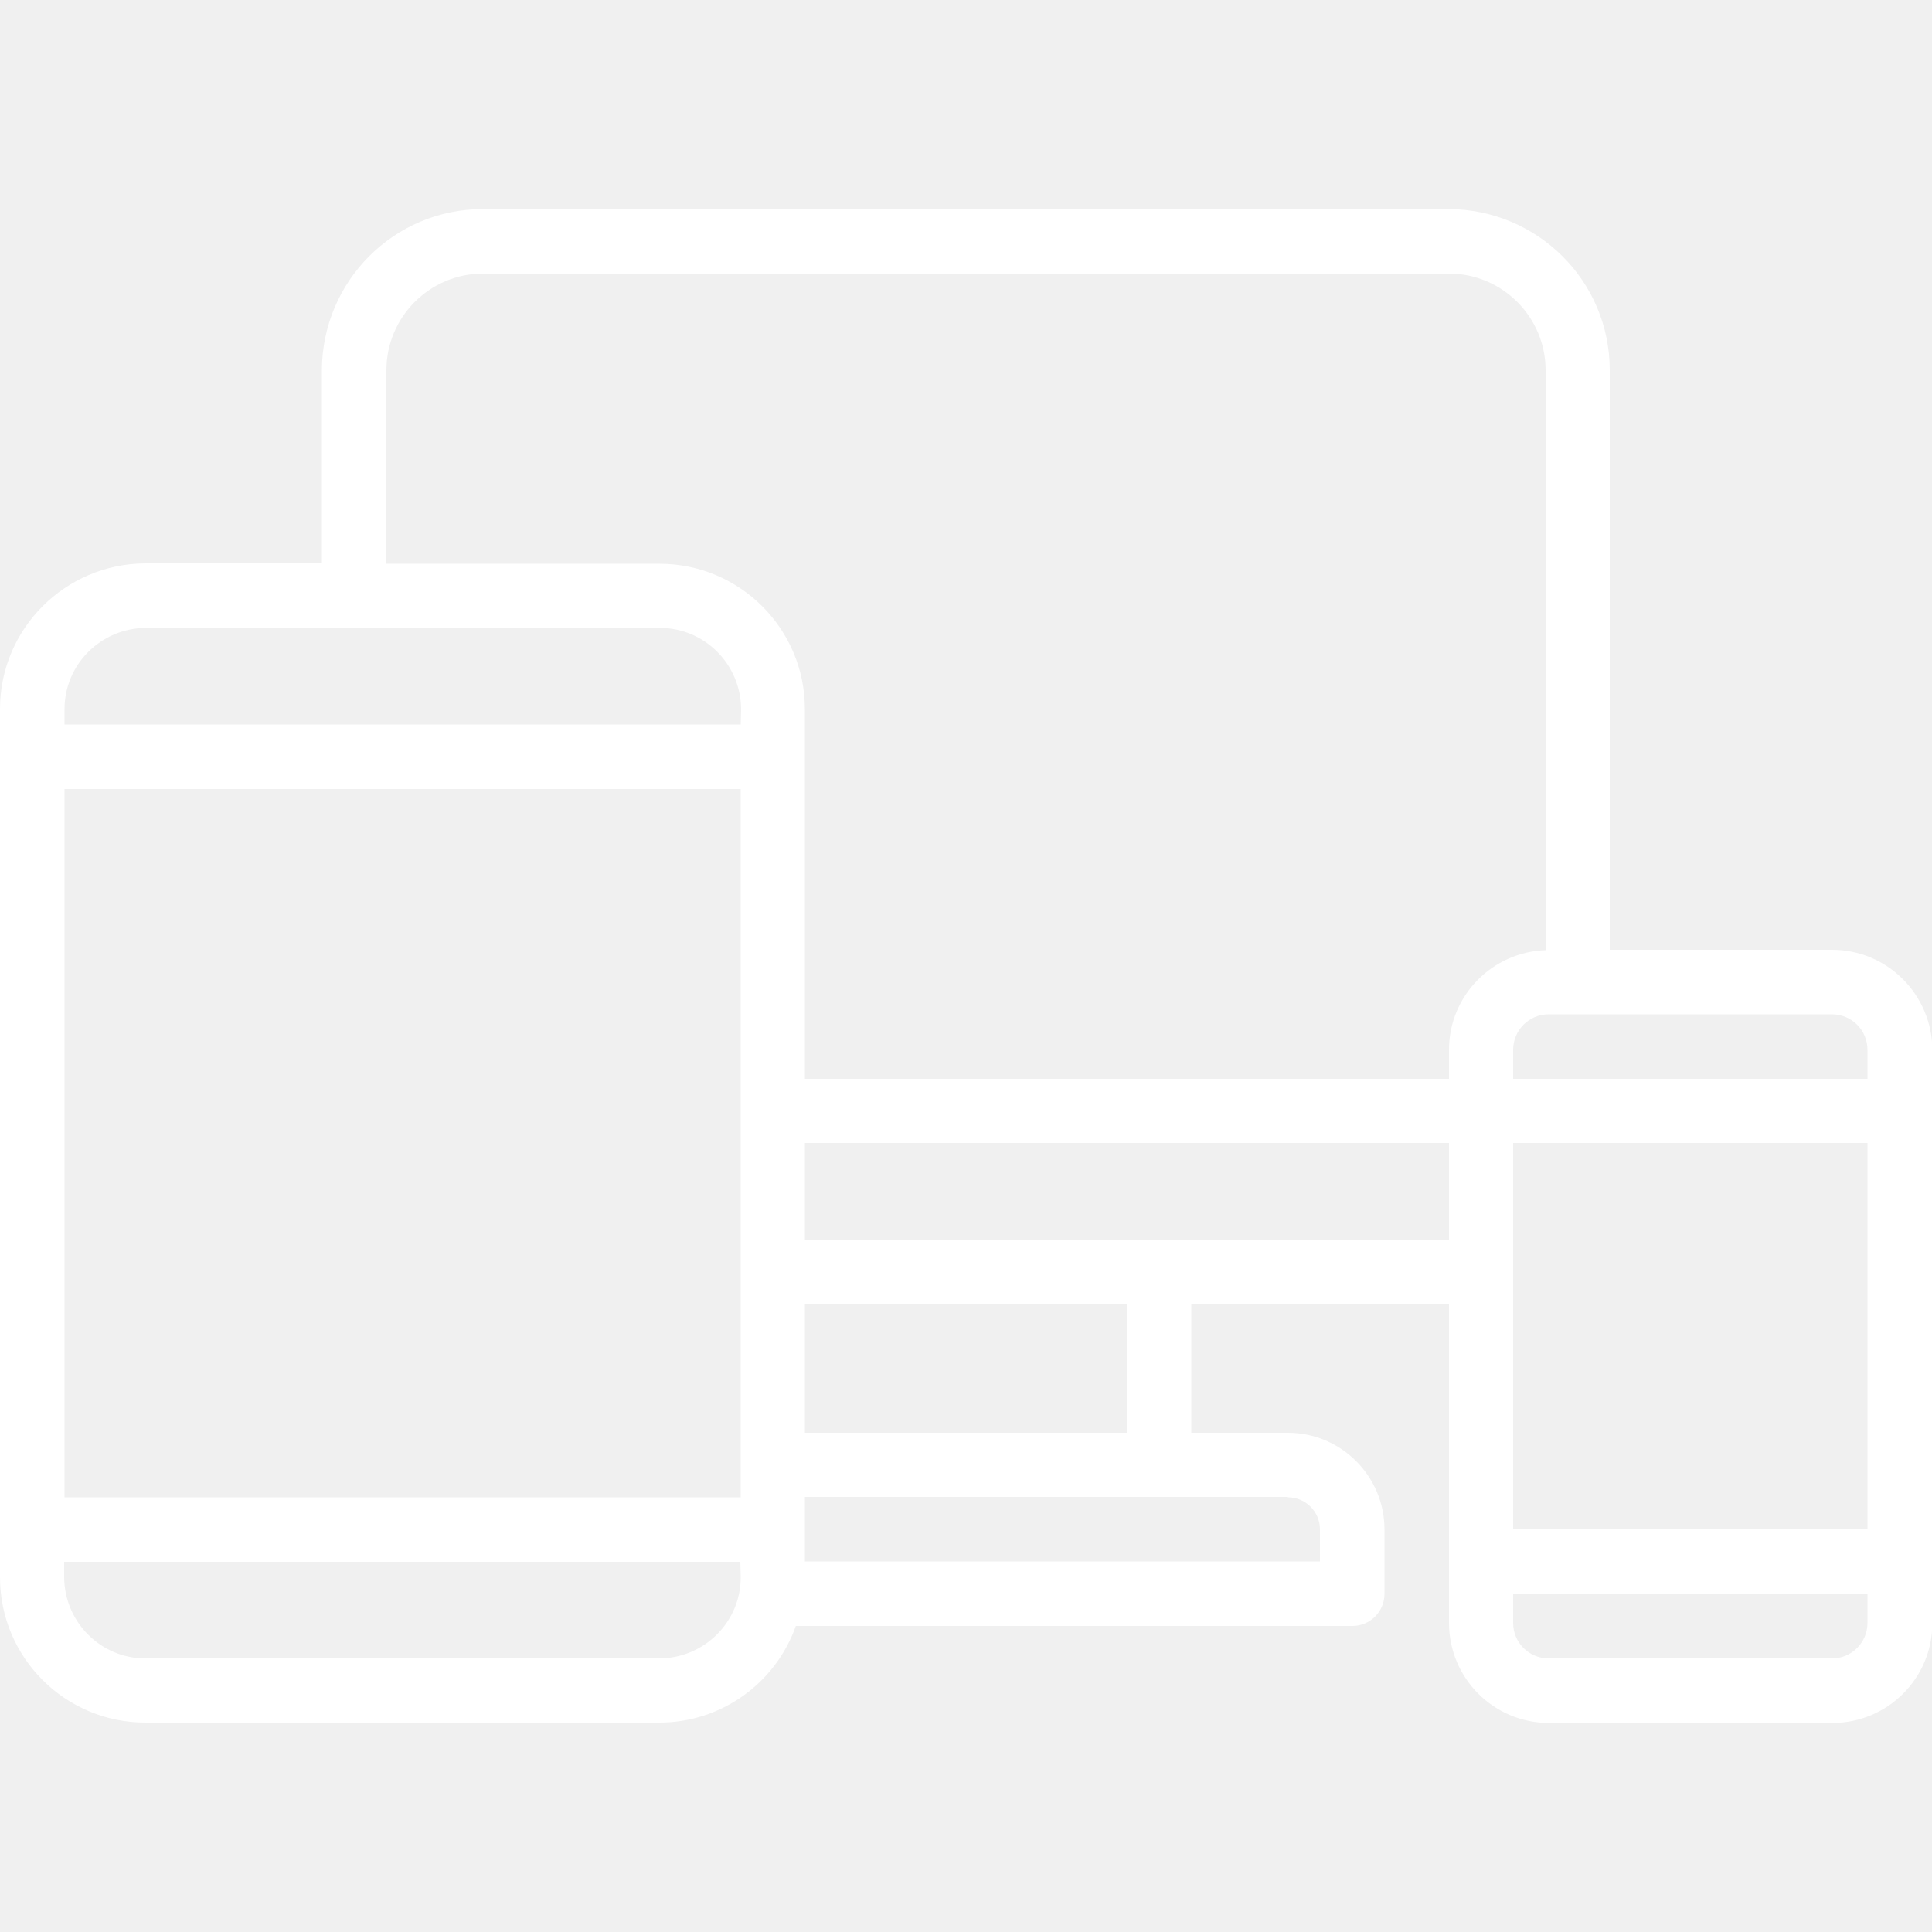
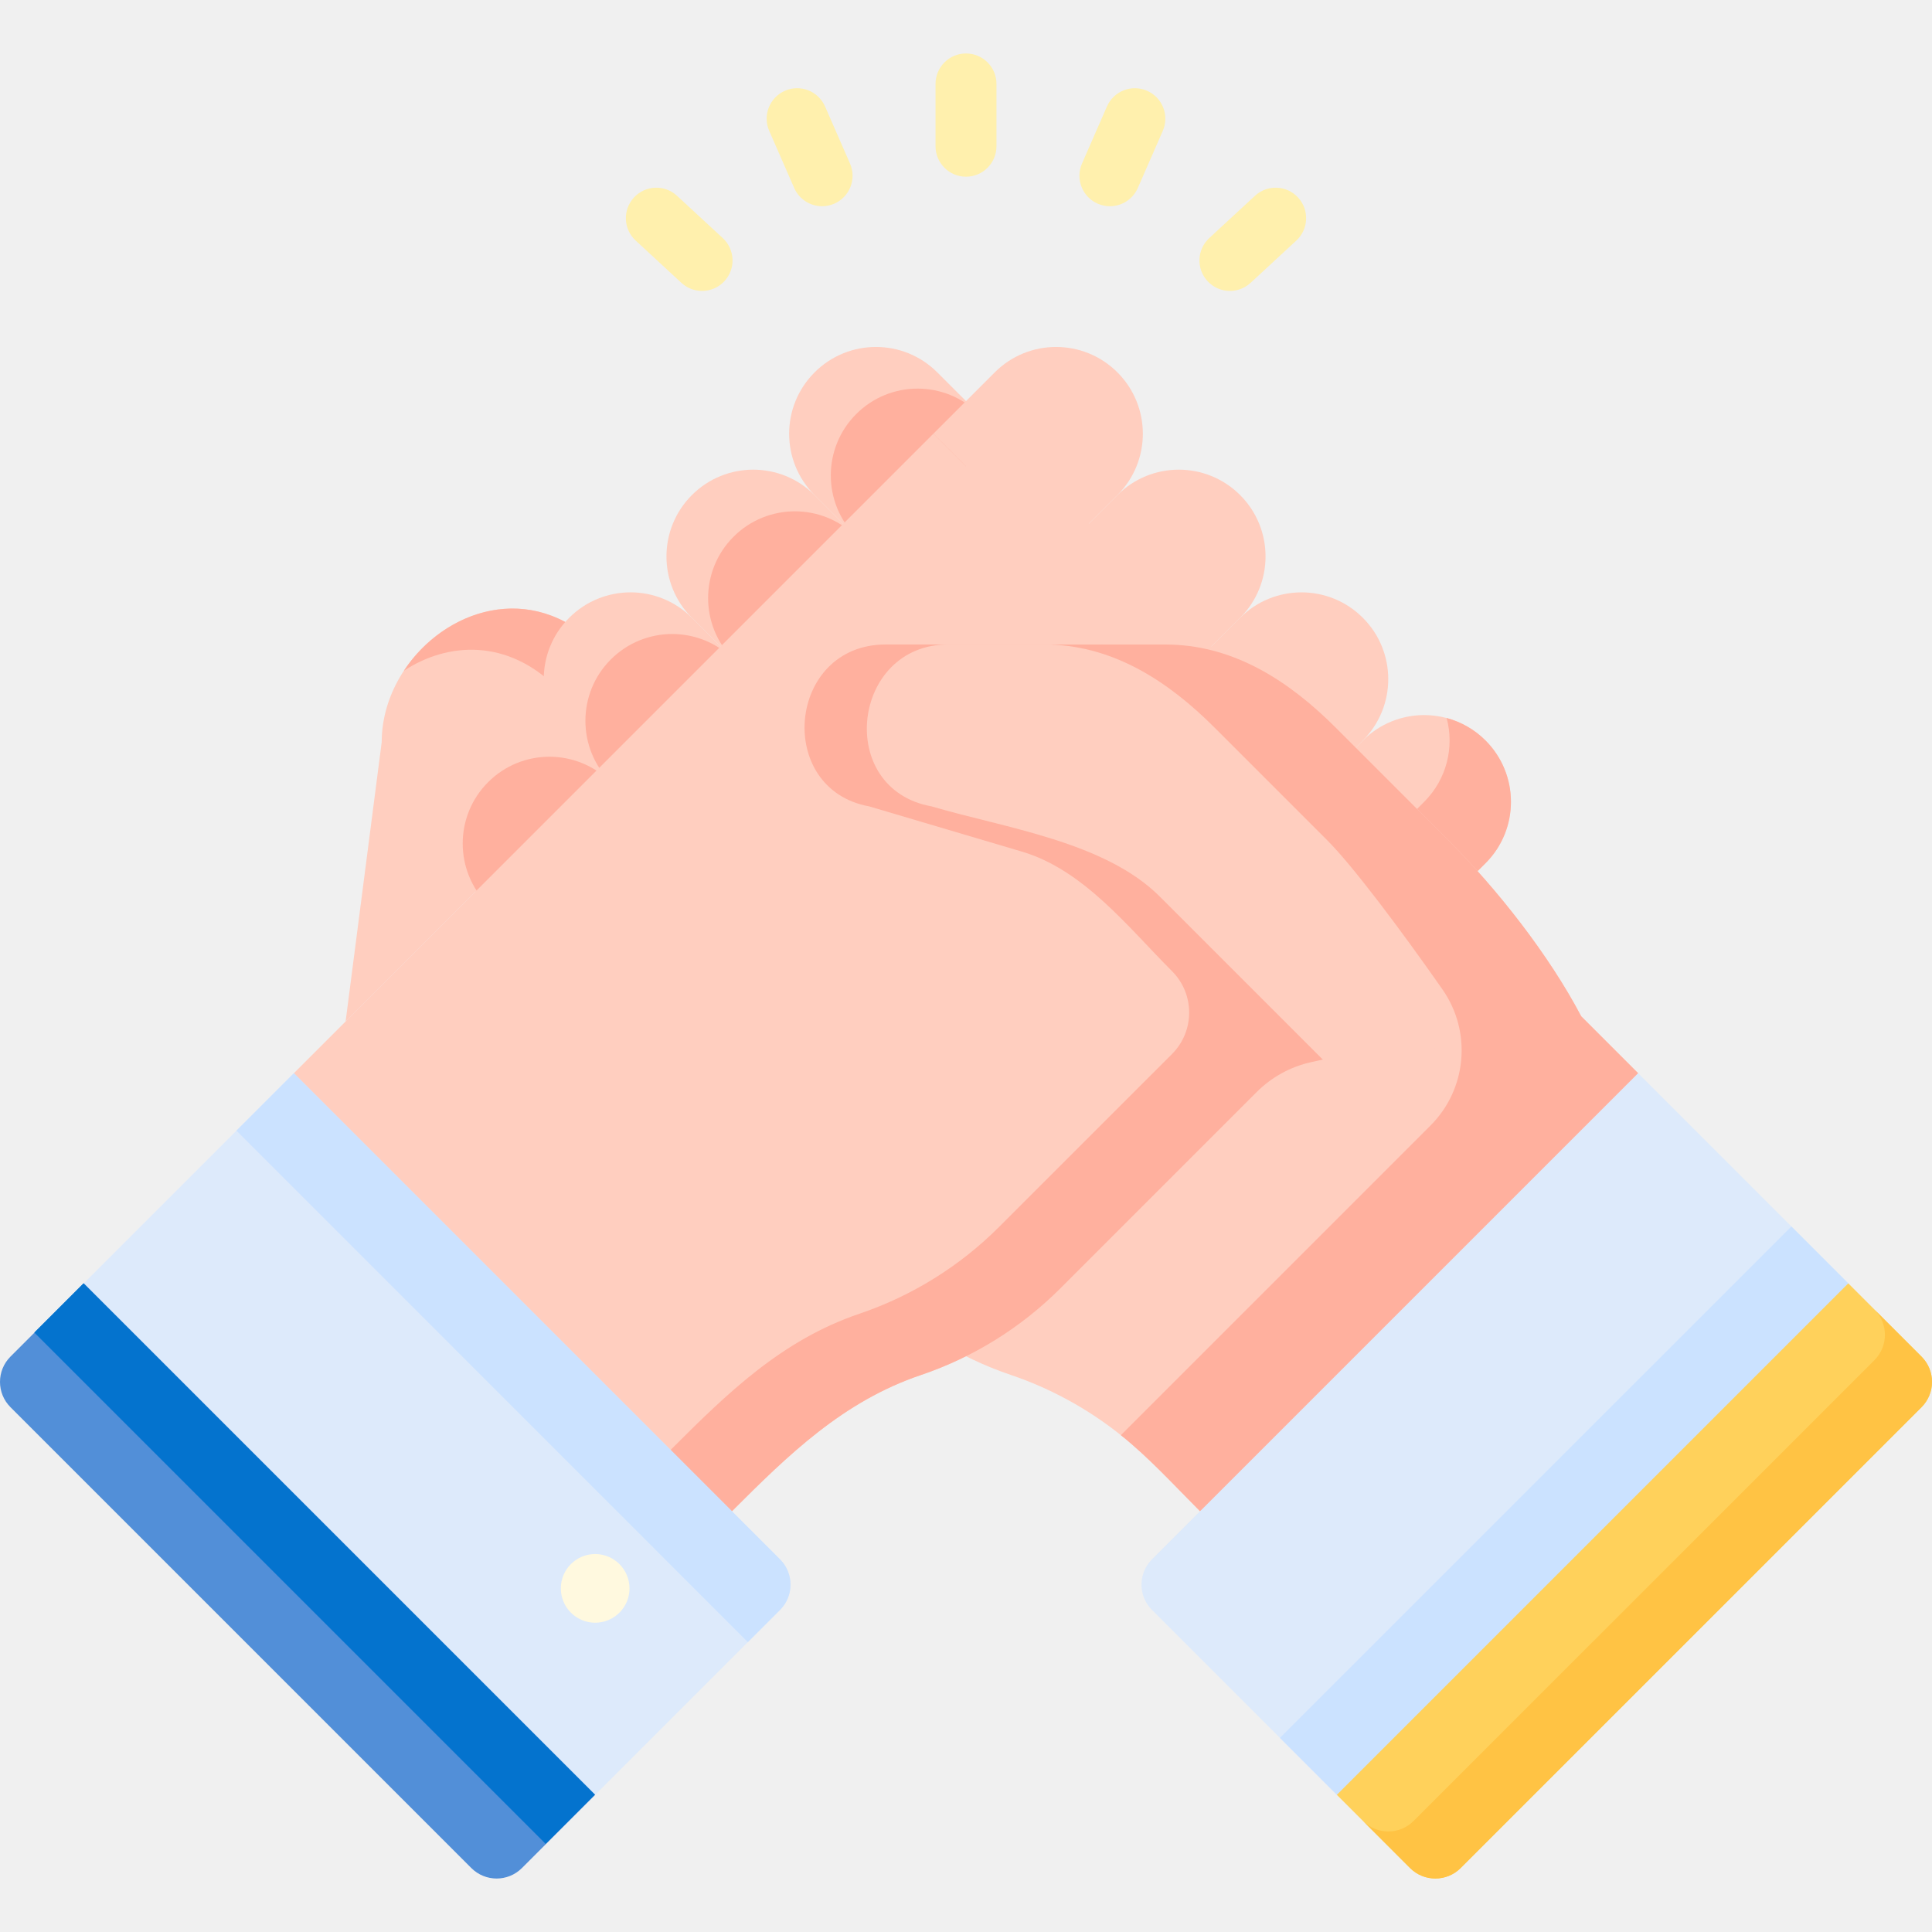
- <svg xmlns="http://www.w3.org/2000/svg" version="1.1" id="Capa_1" x="0px" y="0px" viewBox="0 0 512 512" style="enable-background:new 0 0 512 512;" xml:space="preserve">
-   <style type="text/css">
- 	.st0{fill:#FFFFFF;}
- </style>
+ <svg xmlns="http://www.w3.org/2000/svg" id="Capa_1" enable-background="new 0 0 475.561 475.561" height="512" viewBox="0 0 475.561 475.561" width="512">
  <g>
+     <path d="m85.071 251.44 8.882-68.74c0-24.661 31.065-45.715 53.218-23.562l15.102 15.102z" fill="#ffcebf" />
+     <path d="m162.271 174.237-10.13 10.14h-.01l-15.1-15.1c-12.05-12.05-26.73-11.32-37.62-4.17 9.89-15.02 31.29-22.44 47.76-5.97z" fill="#ffb09e" />
+     <path d="m230.709 91.655 15.104 15.104-30.208 30.208-15.104-15.104c-8.337-8.337-8.337-21.857.007-30.201 4.172-4.172 9.638-6.258 15.097-6.258 5.474 0 10.932 2.079 15.104 6.251z" fill="#ffcebf" />
+     <path d="m240.962 101.908 4.851 4.851-30.208 30.208-4.851-4.851c-8.337-8.337-8.337-21.857.007-30.201 4.172-4.172 9.638-6.258 15.097-6.258 5.474 0 10.933 2.079 15.104 6.251z" fill="#ffb09e" />
+     <path d="m200.502 121.863 15.104 15.104-30.201 30.201-15.104-15.104c-8.337-8.337-8.337-21.857.007-30.201 4.165-4.165 9.631-6.251 15.097-6.258 5.466.007 10.925 2.086 15.097 6.258z" fill="#ffcebf" />
+     <path d="m210.762 132.123 4.844 4.844-30.201 30.201-4.844-4.844c-8.344-8.344-8.344-21.864 0-30.208 4.165-4.165 9.631-6.251 15.097-6.258 5.466.007 10.932 2.093 15.104 6.265z" fill="#ffb09e" />
+     <path d="m170.301 152.063 15.104 15.104-30.208 30.208-15.104-15.104c-8.337-8.337-8.33-21.864.007-30.201 4.172-4.172 9.638-6.258 15.104-6.265 5.467.007 10.925 2.086 15.097 6.258z" fill="#ffcebf" />
+     <path d="m180.561 162.323 4.844 4.844-30.208 30.208-4.844-4.844c-8.344-8.344-8.337-21.871 0-30.208 4.172-4.172 9.638-6.258 15.104-6.265 5.467.007 10.933 2.093 15.104 6.265z" fill="#ffb09e" />
+     <path d="m140.094 182.271 15.104 15.104-30.201 30.201-15.104-15.104c-8.337-8.337-8.337-21.857.007-30.201 4.172-4.172 9.631-6.251 15.097-6.258 5.466.007 10.925 2.086 15.097 6.258z" fill="#ffcebf" />
+     <path d="m150.354 192.531 4.844 4.844-30.201 30.201-4.844-4.844c-8.344-8.344-8.344-21.864 0-30.208 4.172-4.172 9.631-6.251 15.097-6.258 5.466.007 10.932 2.093 15.104 6.265z" fill="#ffb09e" />
+     <g fill="#ffcebf">
+       <path d="m245.813 106.759 157.409 157.409-42.442 58.179-65.385 49.648c-6.341-6.341-12.477-13.12-19.495-18.731-8.035-6.432-17.288-11.507-27.04-14.807-12.926-4.384-24.664-11.681-34.309-21.326l-89.555-89.555z" />
+       <path d="m229.748 106.759 120.816 120.816-89.555 89.555c-9.645 9.645-21.383 16.942-34.309 21.326-19.175 6.49-32.628 19.631-46.535 33.538l-56.494-45.018-51.333-62.809z" />
+       <path d="m259.954 136.964 15.102-15.102c8.34-8.34 8.34-21.863 0-30.203-8.34-8.34-21.863-8.34-30.203 0l-15.102 15.102z" />
+       <path d="m290.157 167.168 15.102-15.102c8.34-8.34 8.34-21.863 0-30.203-8.34-8.34-21.863-8.34-30.203 0l-15.102 15.102z" />
+       <path d="m320.36 197.371 15.102-15.102c8.34-8.34 8.34-21.863 0-30.203-8.34-8.34-21.863-8.34-30.203 0l-15.102 15.102z" />
+       <path d="m365.661 182.271c8.344 8.344 8.344 21.864.007 30.201l-15.104 15.104-30.201-30.201 15.104-15.104c4.172-4.172 9.631-6.251 15.097-6.258 1.86.007 3.712.248 5.523.728 3.507.934 6.823 2.779 9.574 5.53z" />
+     </g>
+     <path d="m365.671 212.467-15.11 15.11-30.2-30.2 15.1 15.09 15.1-15.1c5.59-5.59 7.44-13.5 5.53-20.63 3.5.94 6.82 2.78 9.57 5.53 8.34 8.35 8.34 21.87.01 30.2z" fill="#ffb09e" />
+     <path d="m373.871 250.157-26.22 5.79-24.869 5.488c-5.095 1.124-9.761 3.682-13.451 7.371l-48.321 48.321c-9.65 9.65-21.38 16.95-34.31 21.33-19.179 6.472-32.636 19.636-46.54 33.54l-9.38-4.14-5.71-10.96c13.9-13.9 27.356-27.07 46.53-33.54 12.92-4.39 24.66-11.69 34.3-21.33l42.584-42.575c5.637-5.636 5.637-14.774.001-20.41-10.845-10.845-21.728-24.916-36.964-29.424l-37.55-11.12c-23.358-4.227-20.202-39.86 4.04-39.86h53.29c.57 0 1.15.02 1.73.04 15.86.5 29.1 9.13 40.32 20.35l27.88 27.87c12.03 12.039 24.719 28.189 32.64 43.259z" fill="#ffb09e" />
+     <path d="m328.7 179.025 27.874 27.874c12.035 12.035 24.72 28.185 32.64 43.261l-26.212 5.791-34.62 7.637-42.9-42.9c-13.571-13.571-38.381-16.929-56.166-22.196-23.803-4.26-19.717-39.853 4.045-39.852h53.288c.566 0 1.146.014 1.732.035 15.86.502 29.097 9.128 40.319 20.35z" fill="#ffcebf" />
+     <path d="m328.7 179.025 27.874 27.874c12.035 12.035 24.72 28.185 32.64 43.261l14.008 14.008-42.442 58.179-65.385 49.648c-6.341-6.341-12.477-13.12-19.495-18.731l62.565-62.565 13.658-13.658c8.973-8.973 10.208-23.086 2.942-33.49-10.367-14.845-22.164-30.513-28.302-36.651l-27.874-27.874c-11.222-11.222-24.452-19.841-40.312-20.357-.29-.007 28.072-.028 28.072-.028.566 0 1.146.014 1.732.035 15.86.501 29.097 9.127 40.319 20.349z" fill="#ffb09e" />
    <g>
-       <path class="st0" d="M485.5,251.7h-58.9V98.1c0-23.6-19.1-42.6-42.7-42.7H128c-23.6,0-42.6,19.1-42.7,42.7v51.2H38.5    C17.3,149.4,0,166.6,0,187.9V418c0,21.3,17.3,38.5,38.5,38.5h136.3c16.2,0,30.7-10.3,36.1-25.6h147.5c4.7,0,8.5-3.8,8.5-8.5v-17.1    c0-14.1-11.5-25.6-25.6-25.6h-25.6v-34.1H384v84.5c0,14.6,11.8,26.5,26.5,26.5h75.1c14.6,0,26.5-11.8,26.5-26.5V278.2    C512,263.6,500.2,251.7,485.5,251.7z M196.3,418c0,11.8-9.6,21.4-21.5,21.5H38.5c-11.8,0-21.4-9.6-21.5-21.5v-4.1h179.2L196.3,418    L196.3,418z M196.3,396.8H17.1V209.1h179.2V396.8z M196.3,192H17.1v-4.1c0-11.8,9.6-21.4,21.5-21.5h136.3    c11.8,0,21.4,9.6,21.5,21.5L196.3,192L196.3,192z M341.3,396.8c4.7,0,8.5,3.8,8.5,8.5v8.5H213.3v-17.1H341.3z M213.3,379.7v-34.1    h85.3v34.1H213.3z M384,328.5h-76.8h-93.9v-25.6H384V328.5z M384,278.2v7.7H213.3v-98c0-21.3-17.3-38.5-38.5-38.5h-72.4V98.1    c0-14.1,11.5-25.6,25.6-25.6h256c14.1,0,25.6,11.5,25.6,25.6v153.7C395.4,252.3,384,263.9,384,278.2z M494.9,430.1    c0,5.2-4.2,9.4-9.4,9.4h-75.1c-5.2,0-9.4-4.2-9.4-9.4v-7.7h93.9V430.1z M494.9,405.3h-93.9V302.9h93.9V405.3z M494.9,285.9h-93.9    v-7.7c0-5.2,4.2-9.4,9.4-9.4h75.1c5.2,0,9.4,4.2,9.4,9.4V285.9z" />
+       <path d="m237.781 43.494c-4.142 0-7.5-3.358-7.5-7.5v-15.333c0-4.142 3.358-7.5 7.5-7.5 4.143 0 7.5 3.358 7.5 7.5v15.333c0 4.142-3.358 7.5-7.5 7.5z" fill="#fff0ad" />
    </g>
+     <g>
+       <path d="m202.363 50.764c-2.89 0-5.644-1.68-6.875-4.497l-6.144-14.048c-1.66-3.795.071-8.217 3.866-9.877 3.795-1.661 8.217.071 9.877 3.866l6.144 14.048c1.66 3.795-.071 8.217-3.866 9.877-.979.428-1.999.631-3.002.631z" fill="#fff0ad" />
+     </g>
+     <g>
+       <path d="m172.814 71.613c-1.821 0-3.647-.659-5.09-1.993l-11.258-10.41c-3.041-2.813-3.227-7.558-.415-10.599 2.813-3.042 7.556-3.228 10.599-.415l11.258 10.41c3.041 2.813 3.227 7.558.415 10.599-1.479 1.599-3.491 2.408-5.509 2.408z" fill="#fff0ad" />
+     </g>
+     <g>
+       <path d="m273.199 50.764c-1.004 0-2.023-.203-3.001-.63-3.795-1.66-5.526-6.082-3.867-9.876l6.144-14.048c1.66-3.795 6.085-5.525 9.877-3.867 3.795 1.66 5.526 6.082 3.867 9.876l-6.144 14.048c-1.233 2.816-3.987 4.497-6.876 4.497z" fill="#fff0ad" />
+     </g>
+     <g>
+       <path d="m302.746 71.613c-2.019 0-4.03-.81-5.509-2.408-2.813-3.042-2.626-7.787.415-10.599l11.259-10.41c3.041-2.813 7.786-2.626 10.599.415 2.813 3.042 2.626 7.787-.415 10.599l-11.259 10.41c-1.442 1.334-3.268 1.993-5.09 1.993z" fill="#fff0ad" />
+     </g>
+     <path d="m403.222 264.168 51.732 51.732-55.507 62.457-70.386 63.436-45.506-45.506c-3.438-3.438-3.438-9.013 0-12.452z" fill="#ddeafb" />
+     <path d="m454.95 315.897-55.503 62.46-70.386 63.44-14.01-14.01 125.899-125.89z" fill="#cbe2ff" />
+     <path d="m454.954 315.9 18.028 18.028c3.438 3.438 3.438 9.013 0 12.452l-113.442 113.441c-3.438 3.438-9.013 3.438-12.452 0l-18.028-18.028z" fill="#ffd15b" />
+     <path d="m472.98 346.387-113.44 113.43c-3.44 3.44-9.02 3.44-12.46 0l-11.47-11.48c3.45 3.34 8.94 3.3 12.34-.1l113.45-113.44c3.43-3.44 3.43-9.02 0-12.45l11.58 11.58c3.441 3.44 3.441 9.02 0 12.46z" fill="#ffc344" />
+     <path d="m72.339 264.168 119.668 119.668c3.438 3.438 3.438 9.013 0 12.452l-45.507 45.505-64.22-56.886-61.673-69.007z" fill="#ddeafb" />
+     <path d="m192.009 396.283-7.919 7.924-125.89-125.9 14.14-14.14 119.666 119.666c3.439 3.438 3.439 9.011.003 12.45z" fill="#cbe2ff" />
+     <circle cx="146.5" cy="390.979" fill="#fff9df" r="8.452" />
+     <path d="m20.607 315.9 125.893 125.893-18.028 18.028c-3.438 3.438-9.013 3.438-12.452 0l-113.441-113.442c-3.438-3.438-3.438-9.013 0-12.452z" fill="#528fd8" />
+     <path d="m68.915 295.89h17.151v178.039h-17.151z" fill="#0473ce" transform="matrix(.707 -.707 .707 .707 -249.476 167.531)" />
  </g>
</svg>
